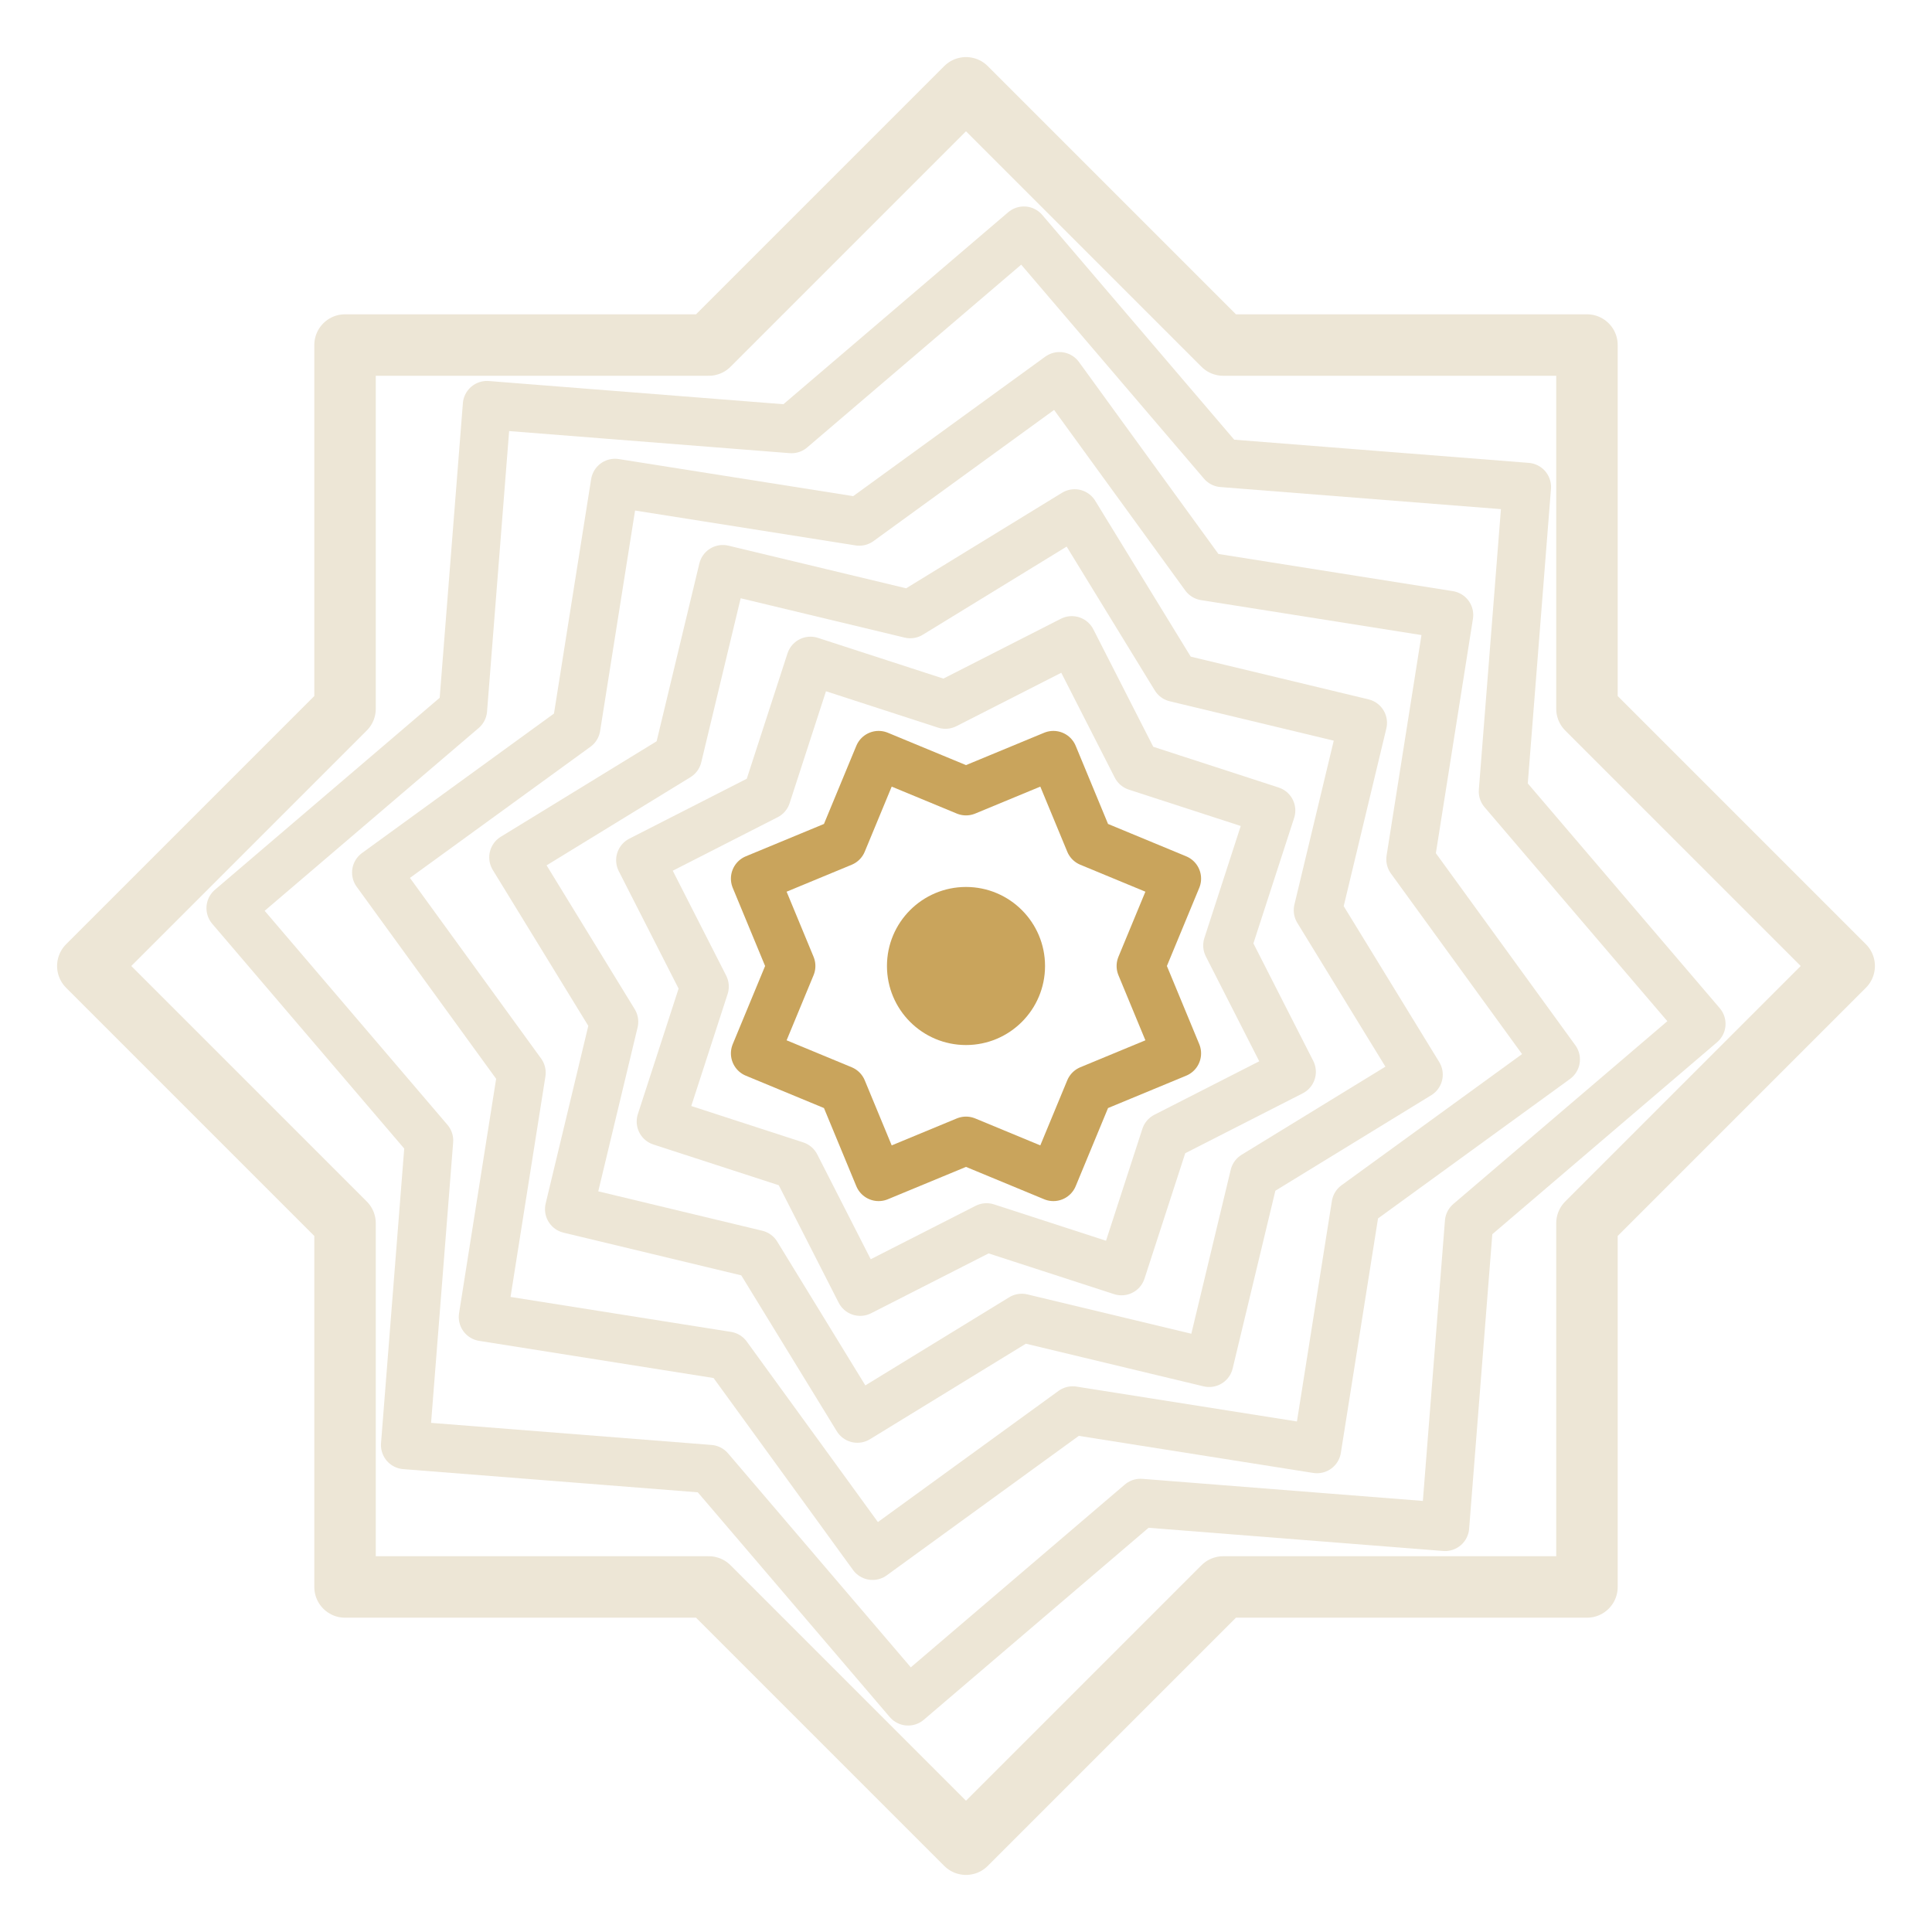
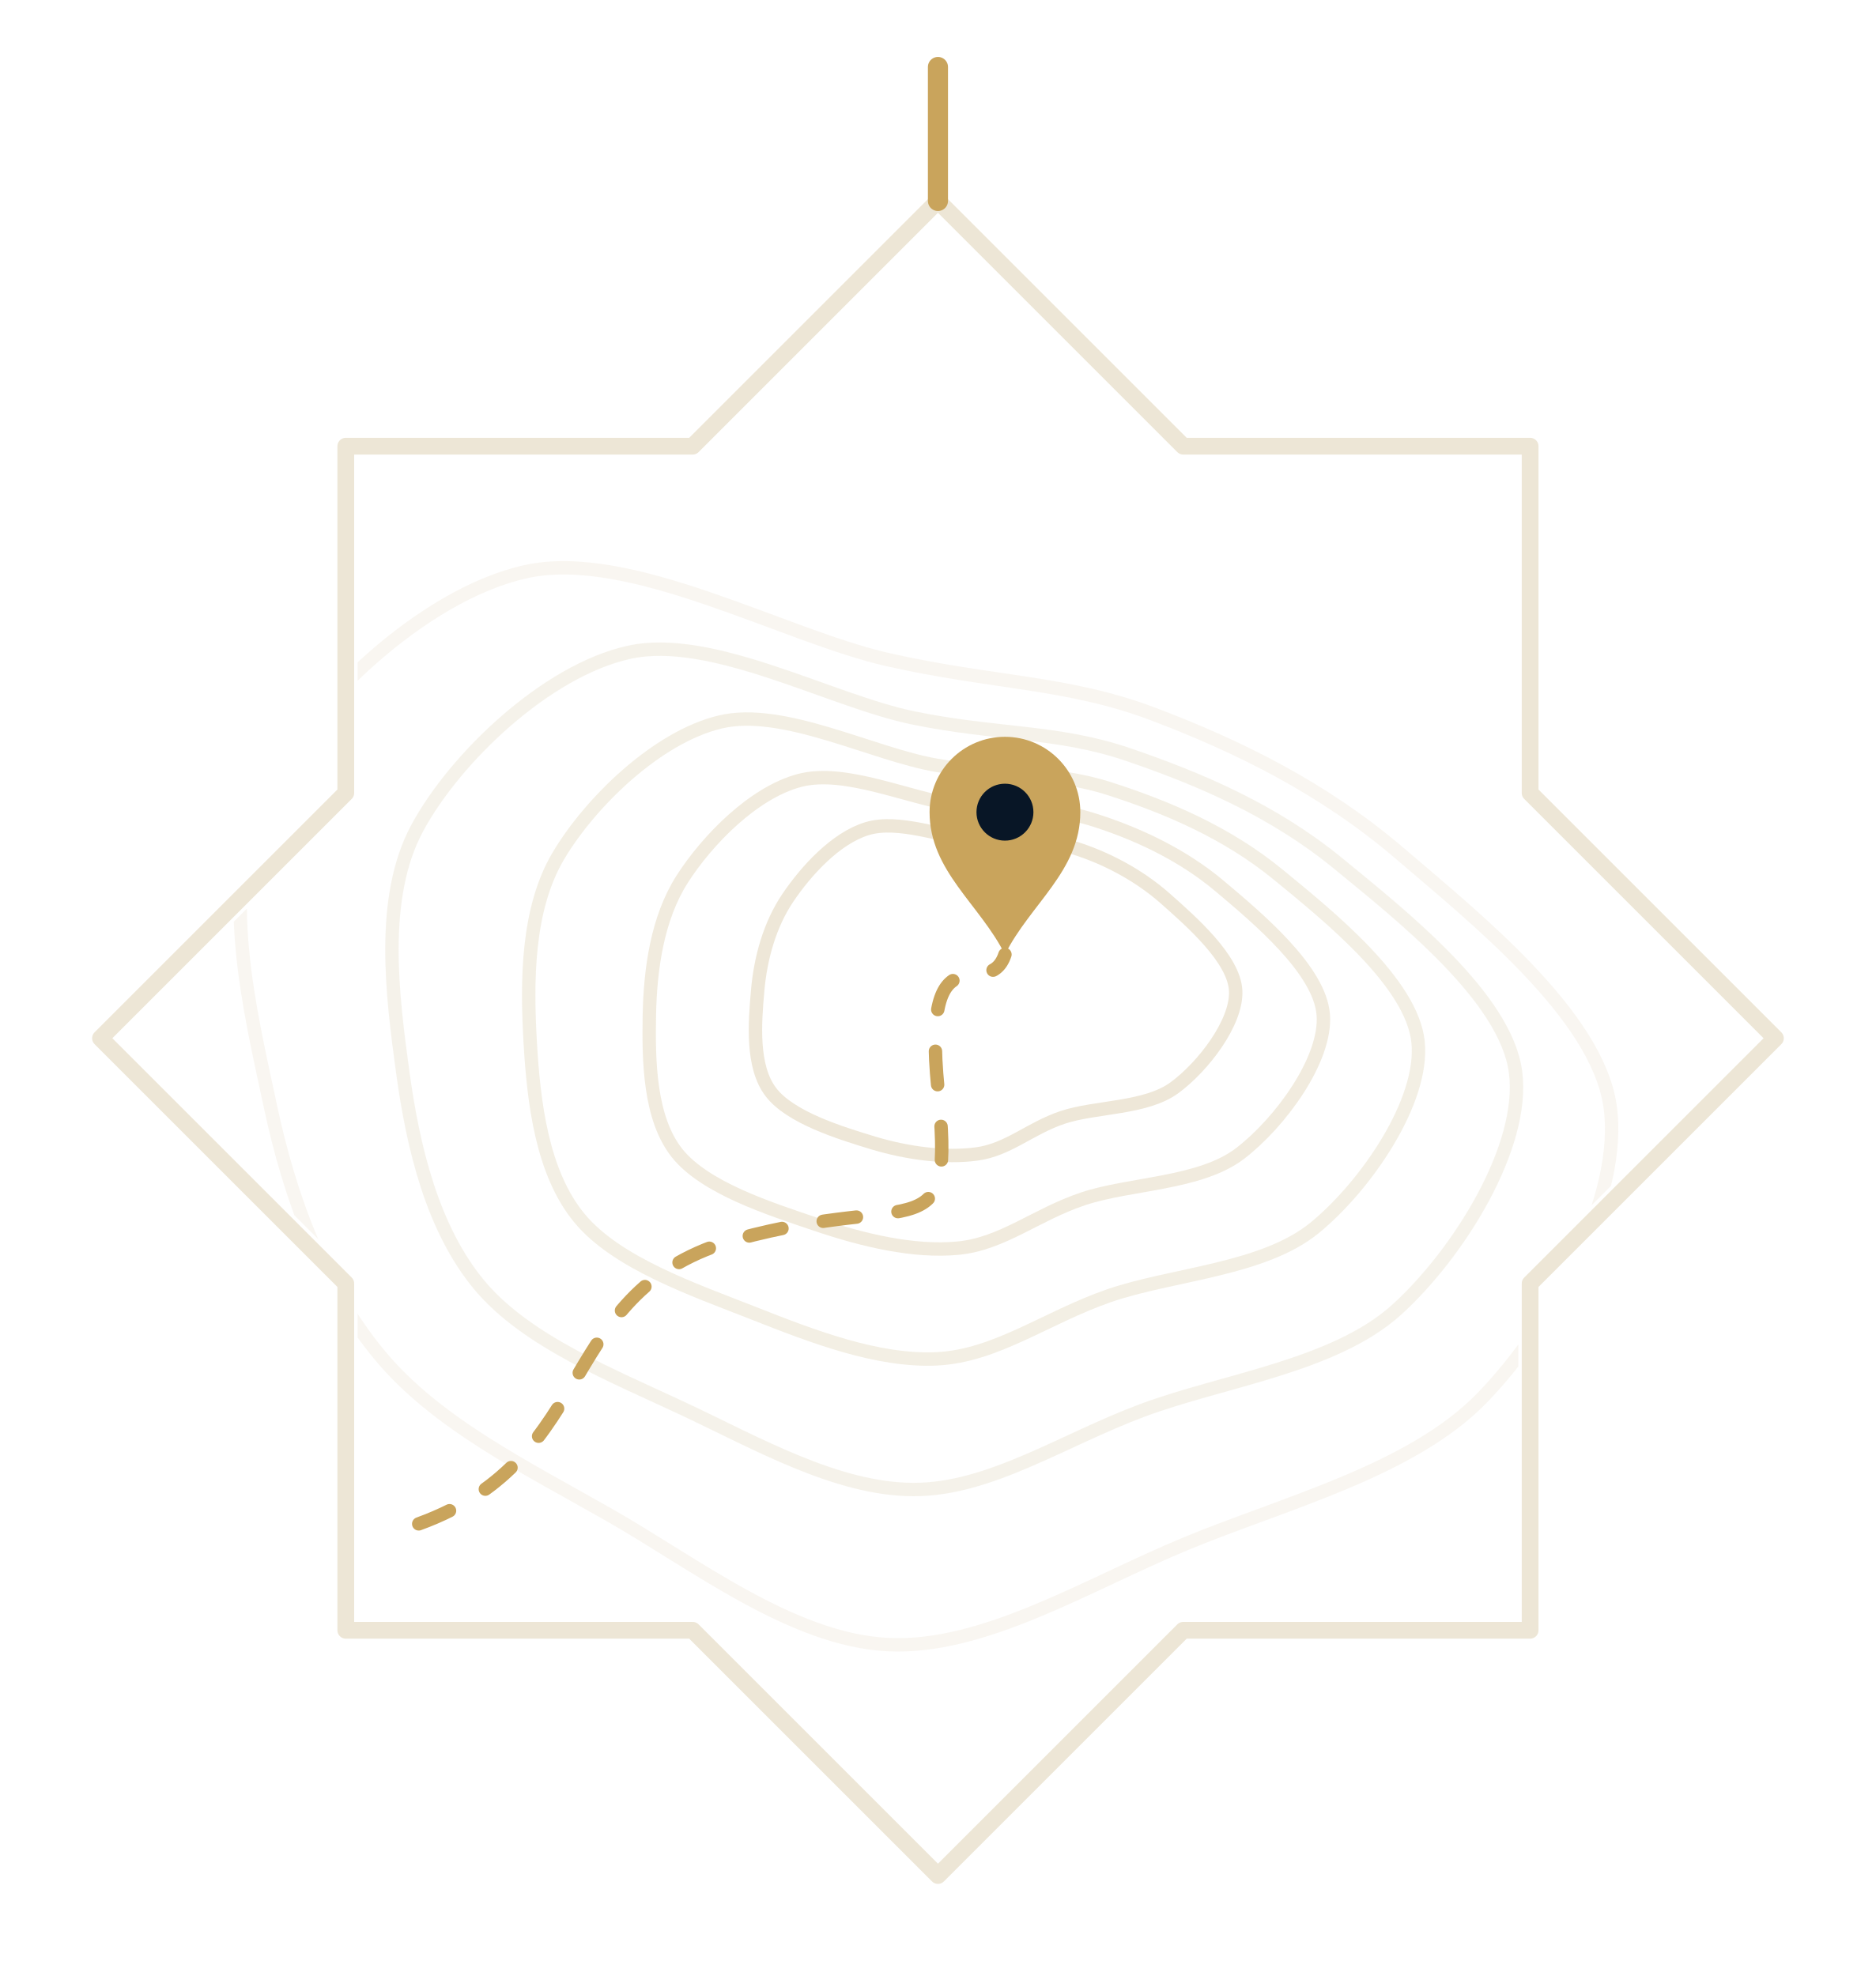
- <svg xmlns="http://www.w3.org/2000/svg" viewBox="-110 -110 220 220">
-   <path d="M0.00 -100.00L29.29 -70.71L70.71 -70.71L70.71 -29.29L100.00 0.00L70.71 29.29L70.71 70.71L29.29 70.71L0.00 100.00L-29.29 70.71L-70.71 70.71L-70.71 29.29L-100.00 0.00L-70.71 -29.29L-70.71 -70.71L-29.29 -70.71Z" fill="none" stroke="#ede6d6" stroke-width="7" stroke-linejoin="round" />
-   <path d="M6.59 -83.74L29.19 -57.28L63.87 -54.55L61.14 -19.87L83.74 6.59L57.28 29.19L54.55 63.87L19.87 61.14L-6.59 83.74L-29.19 57.28L-63.87 54.55L-61.14 19.87L-83.74 -6.59L-57.28 -29.19L-54.55 -63.87L-19.87 -61.14Z" fill="none" stroke="#ede6d6" stroke-width="5.5" stroke-linejoin="round" />
-   <path d="M10.64 -67.16L27.19 -44.38L55.01 -39.97L50.61 -12.15L67.16 10.64L44.38 27.19L39.97 55.01L12.15 50.61L-10.64 67.16L-27.19 44.38L-55.01 39.97L-50.61 12.15L-67.16 -10.64L-44.38 -27.19L-39.97 -55.01L-12.15 -50.61Z" fill="none" stroke="#ede6d6" stroke-width="5.5" stroke-linejoin="round" />
-   <path d="M12.37 -51.54L23.84 -32.82L45.19 -27.69L40.07 -6.35L51.54 12.37L32.82 23.84L27.69 45.19L6.35 40.07L-12.37 51.54L-23.84 32.82L-45.19 27.69L-40.07 6.35L-51.54 -12.37L-32.82 -23.84L-27.69 -45.19L-6.35 -40.07Z" fill="none" stroke="#ede6d6" stroke-width="5.5" stroke-linejoin="round" />
-   <path d="M12.05 -37.09L19.39 -22.70L34.75 -17.71L29.76 -2.34L37.09 12.05L22.70 19.39L17.71 34.75L2.34 29.76L-12.05 37.09L-19.39 22.70L-34.75 17.71L-29.76 2.34L-37.09 -12.05L-22.70 -19.39L-17.71 -34.75L-2.34 -29.76Z" fill="none" stroke="#ede6d6" stroke-width="5.5" stroke-linejoin="round" />
-   <path d="M9.95 -24.02L14.07 -14.07L24.02 -9.95L19.90 0.00L24.02 9.95L14.07 14.07L9.95 24.02L0.00 19.90L-9.95 24.02L-14.07 14.07L-24.02 9.95L-19.90 0.00L-24.02 -9.95L-14.07 -14.07L-9.95 -24.02L-0.00 -19.90Z" fill="none" stroke="#c9a45c" stroke-width="5.5" stroke-linejoin="round" />
-   <circle r="9" fill="#c9a45c" />
+ <svg xmlns="http://www.w3.org/2000/svg" viewBox="-112 -124 224 236">
+   <defs>
+     <clipPath id="c">
+       <path d="M0.00 -98.00L28.70 -69.30L69.30 -69.30L69.30 -28.70L98.00 0.00L69.30 28.70L69.30 69.30L28.70 69.30L0.00 98.00L-28.70 69.30L-69.30 69.30L-69.30 28.70L-98.00 0.00L-69.30 -28.70L-69.30 -69.30L-28.70 -69.30Z" />
+     </clipPath>
+   </defs>
+   <path d="M0.00 -100.00L29.29 -70.71L70.71 -70.71L70.71 -29.29L100.00 0.00L70.71 29.29L70.71 70.71L29.29 70.71L0.00 100.00L-29.29 70.71L-70.71 70.71L-70.71 29.29L-100.00 0.00L-70.71 -29.29L-70.71 -70.71L-29.29 -70.71Z" fill="none" stroke="#ede6d6" stroke-width="2" stroke-linejoin="round" />
+   <path d="M0 -100 L0 -116" stroke="#c9a45c" stroke-width="2.4" stroke-linecap="round" />
+   <g clip-path="url(#c)" fill="none" stroke="#ede6d6" stroke-width="1.6">
+     <path d="M80.24 8.00C81.88 18.83 73.46 34.19 65.01 42.92C56.56 51.66 41.35 55.49 29.52 60.40C17.68 65.32 5.45 72.99 -6.00 72.42C-17.45 71.84 -29.08 62.73 -39.19 56.97C-49.30 51.20 -59.91 46.00 -66.67 37.84C-73.43 29.68 -77.39 19.10 -79.74 8.00C-82.10 -3.10 -85.88 -18.16 -80.79 -28.78C-75.70 -39.41 -61.66 -52.99 -49.19 -55.73C-36.73 -58.47 -18.48 -48.06 -6.00 -45.22C6.48 -42.39 15.48 -42.59 25.67 -38.73C35.87 -34.87 46.05 -29.86 55.15 -22.07C64.24 -14.28 78.59 -2.83 80.24 8.00Z" stroke-opacity="0.35" />
+     <path d="M68.97 4.04C70.14 12.92 62.20 25.69 54.78 32.42C47.36 39.15 34.07 40.85 24.45 44.43C14.84 48.01 6.19 53.92 -2.92 53.90C-12.03 53.89 -21.60 48.40 -30.23 44.34C-38.87 40.27 -49.11 36.23 -54.73 29.52C-60.34 22.80 -62.67 13.14 -63.91 4.04C-65.15 -5.06 -66.68 -16.75 -62.18 -25.10C-57.68 -33.46 -46.78 -43.90 -36.90 -46.09C-27.02 -48.28 -12.86 -40.29 -2.92 -38.25C7.02 -36.21 14.32 -36.76 22.77 -33.86C31.22 -30.97 40.07 -27.21 47.77 -20.89C55.47 -14.57 67.80 -4.84 68.97 4.04Z" stroke-opacity="0.50" />
+     <path d="M57.33 0.44C58.06 7.48 51.15 17.58 45.00 22.63C38.85 27.68 27.95 28.15 20.43 30.75C12.91 33.36 6.96 37.94 -0.12 38.29C-7.20 38.63 -14.95 35.63 -22.07 32.82C-29.19 30.02 -38.41 26.85 -42.84 21.45C-47.28 16.05 -48.28 7.65 -48.69 0.44C-49.10 -6.77 -49.10 -15.42 -45.32 -21.79C-41.54 -28.16 -33.55 -35.97 -26.01 -37.77C-18.48 -39.57 -7.85 -33.91 -0.12 -32.59C7.61 -31.26 13.61 -32.00 20.39 -29.83C27.18 -27.66 34.43 -24.62 40.58 -19.58C46.74 -14.53 56.59 -6.60 57.33 0.44Z" stroke-opacity="0.65" />
+     <path d="M46.01 -2.80C46.42 2.52 40.86 10.10 36.08 13.76C31.29 17.43 22.91 17.30 17.30 19.19C11.69 21.07 7.71 24.56 2.40 25.07C-2.91 25.58 -8.97 24.13 -14.57 22.23C-20.16 20.34 -27.84 17.88 -31.16 13.71C-34.47 9.53 -34.56 2.65 -34.46 -2.80C-34.35 -8.25 -33.52 -14.34 -30.54 -19.00C-27.56 -23.66 -22.05 -29.31 -16.56 -30.78C-11.07 -32.25 -3.40 -28.59 2.40 -27.82C8.20 -27.06 13.05 -27.80 18.25 -26.19C23.46 -24.58 29.02 -22.06 33.64 -18.17C38.27 -14.27 45.61 -8.12 46.01 -2.80Z" stroke-opacity="0.80" />
+     <path d="M35.55 -5.68C35.74 -1.91 31.67 3.40 28.23 5.92C24.78 8.44 18.83 8.14 14.90 9.45C10.97 10.77 8.41 13.31 4.64 13.82C0.87 14.33 -3.59 13.75 -7.69 12.52C-11.79 11.28 -17.66 9.45 -19.96 6.42C-22.27 3.39 -21.87 -1.81 -21.53 -5.68C-21.19 -9.55 -20.10 -13.55 -17.92 -16.78C-15.74 -20.00 -12.23 -23.88 -8.47 -25.03C-4.71 -26.18 0.53 -24.04 4.64 -23.66C8.75 -23.28 12.46 -23.90 16.21 -22.75C19.95 -21.59 23.87 -19.57 27.10 -16.73C30.32 -13.88 35.37 -9.45 35.55 -5.68Z" stroke-opacity="0.95" />
+     <path d="M-62 58 C-40 50 -46 30 -24 24 S2 26 0 6 S6 -4 8 -10" stroke="#c9a45c" stroke-dasharray="4 5" stroke-linecap="round" />
+   </g>
+   <g transform="translate(8 -10) scale(1)">
+     <path d="M0 0 C-3 -6 -9 -10 -9 -17 A9 9 0 1 1 9 -17 C9 -10 3 -6 0 0Z" fill="#c9a45c" />
+     <circle cy="-17" r="3.4" fill="#081626" />
+   </g>
</svg>
